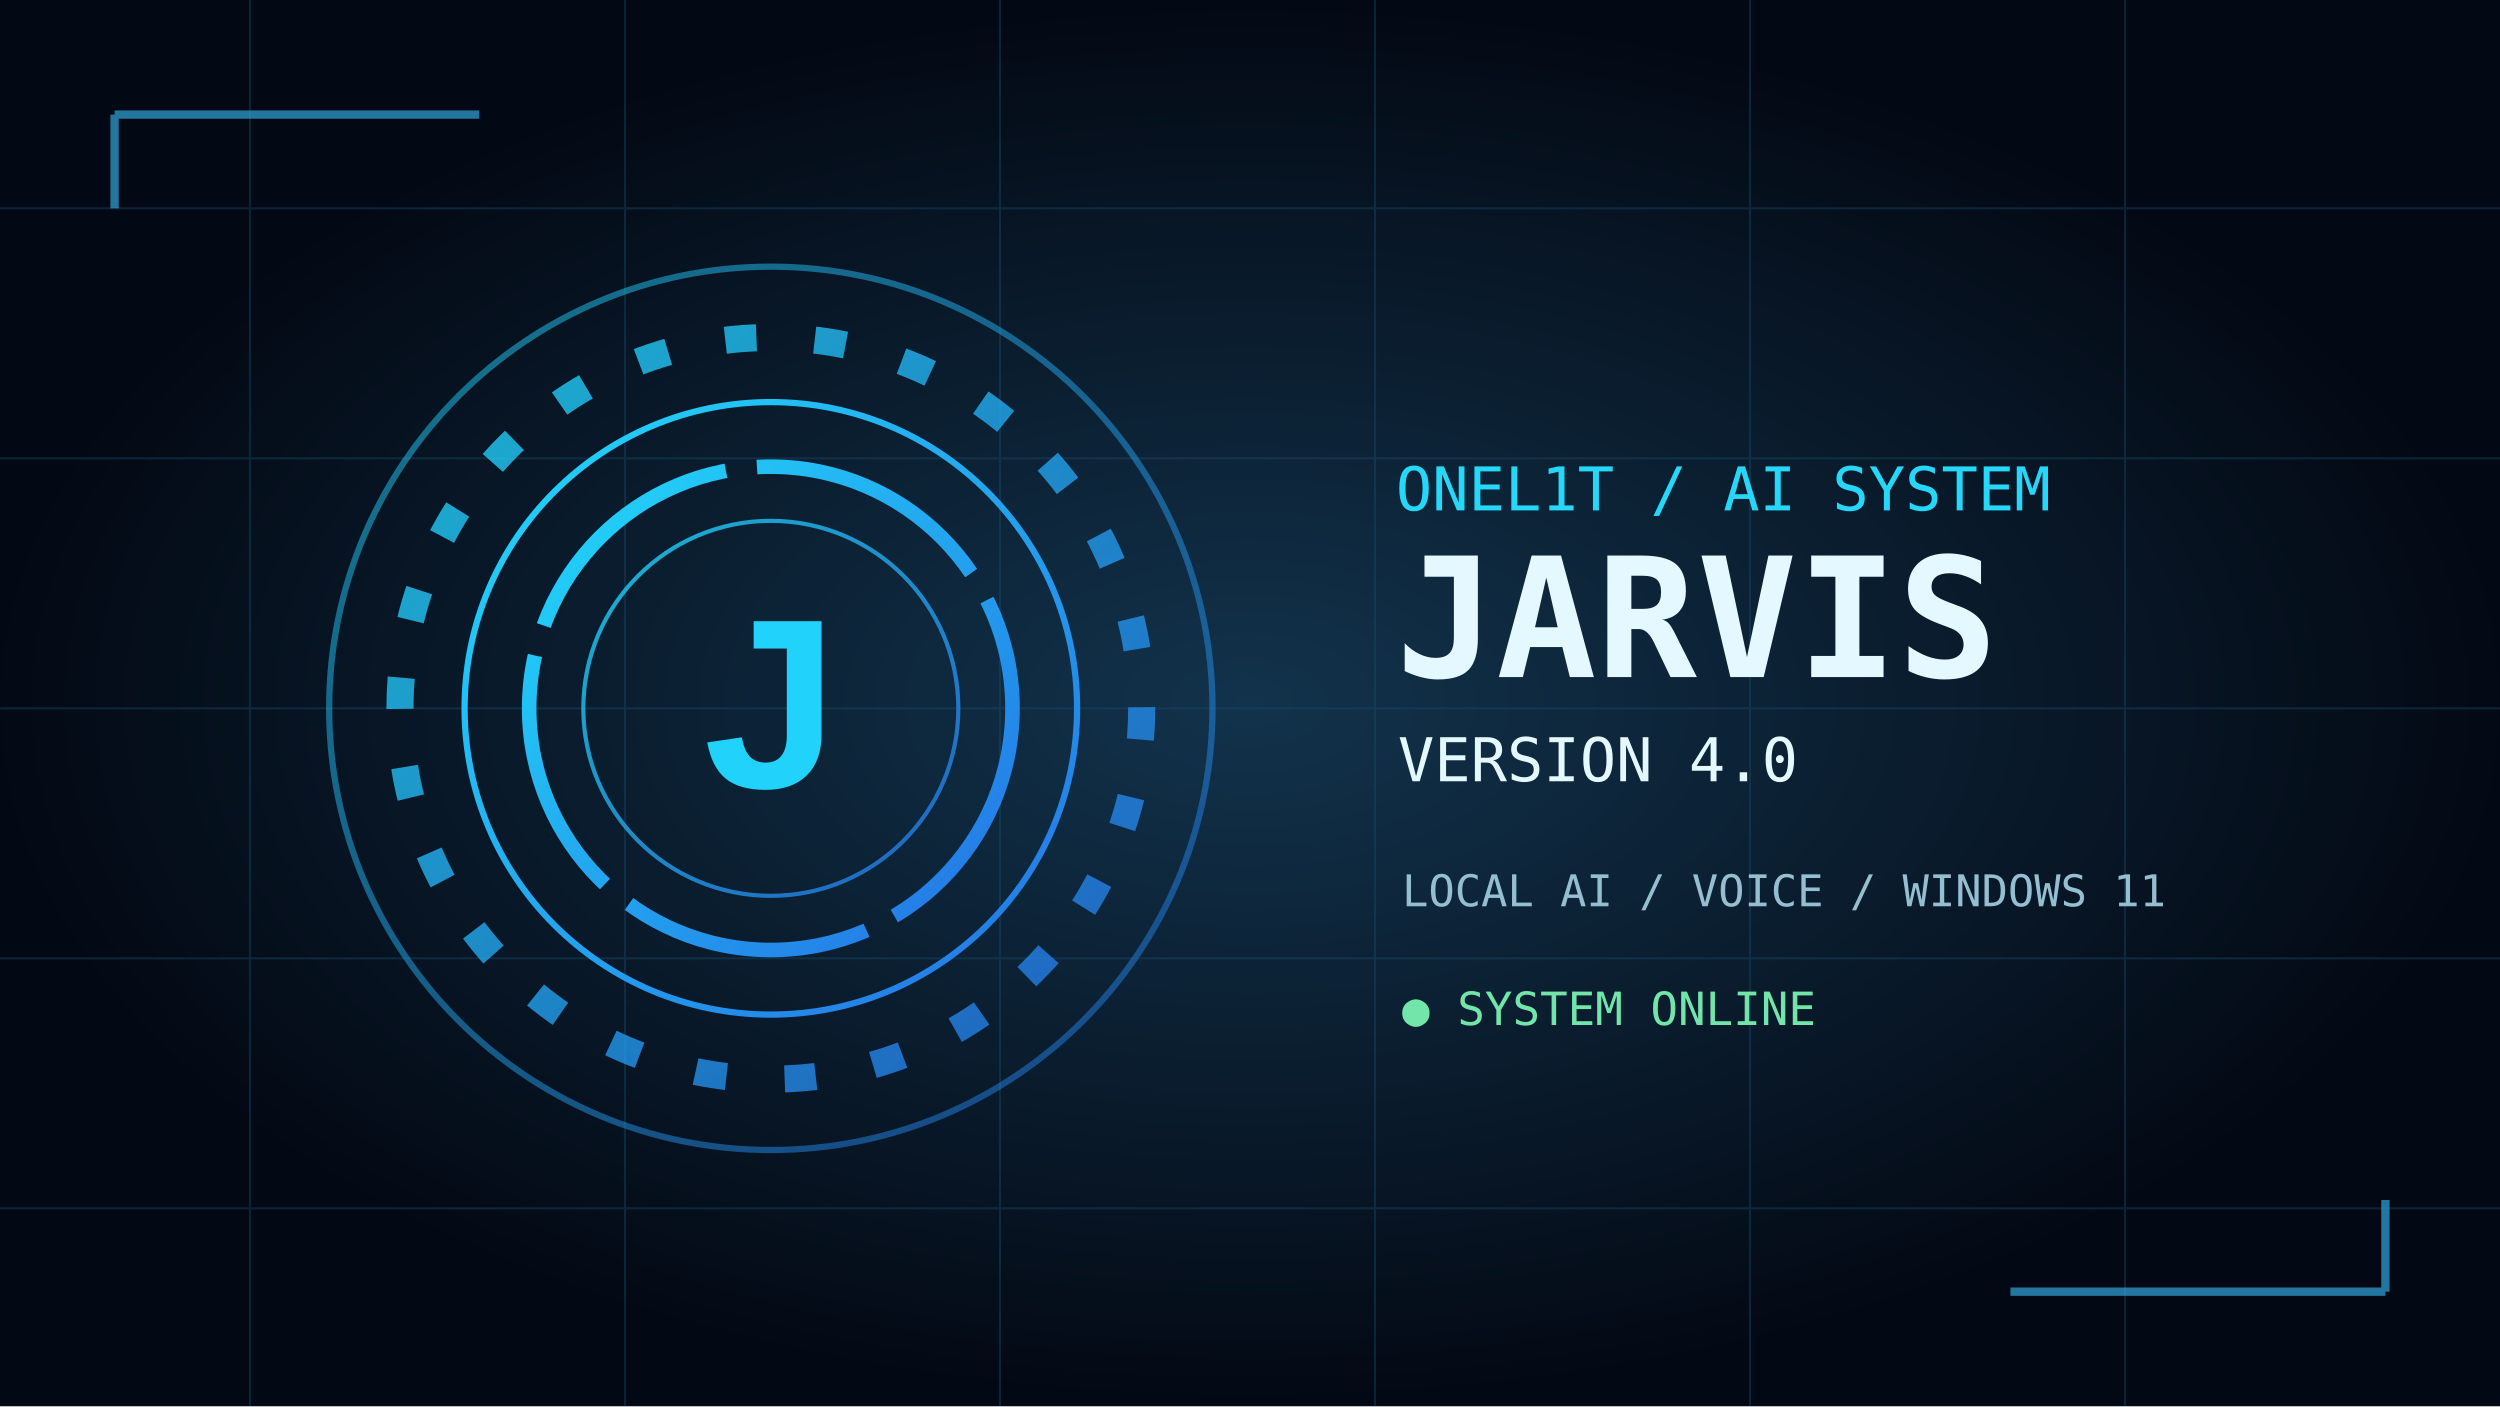
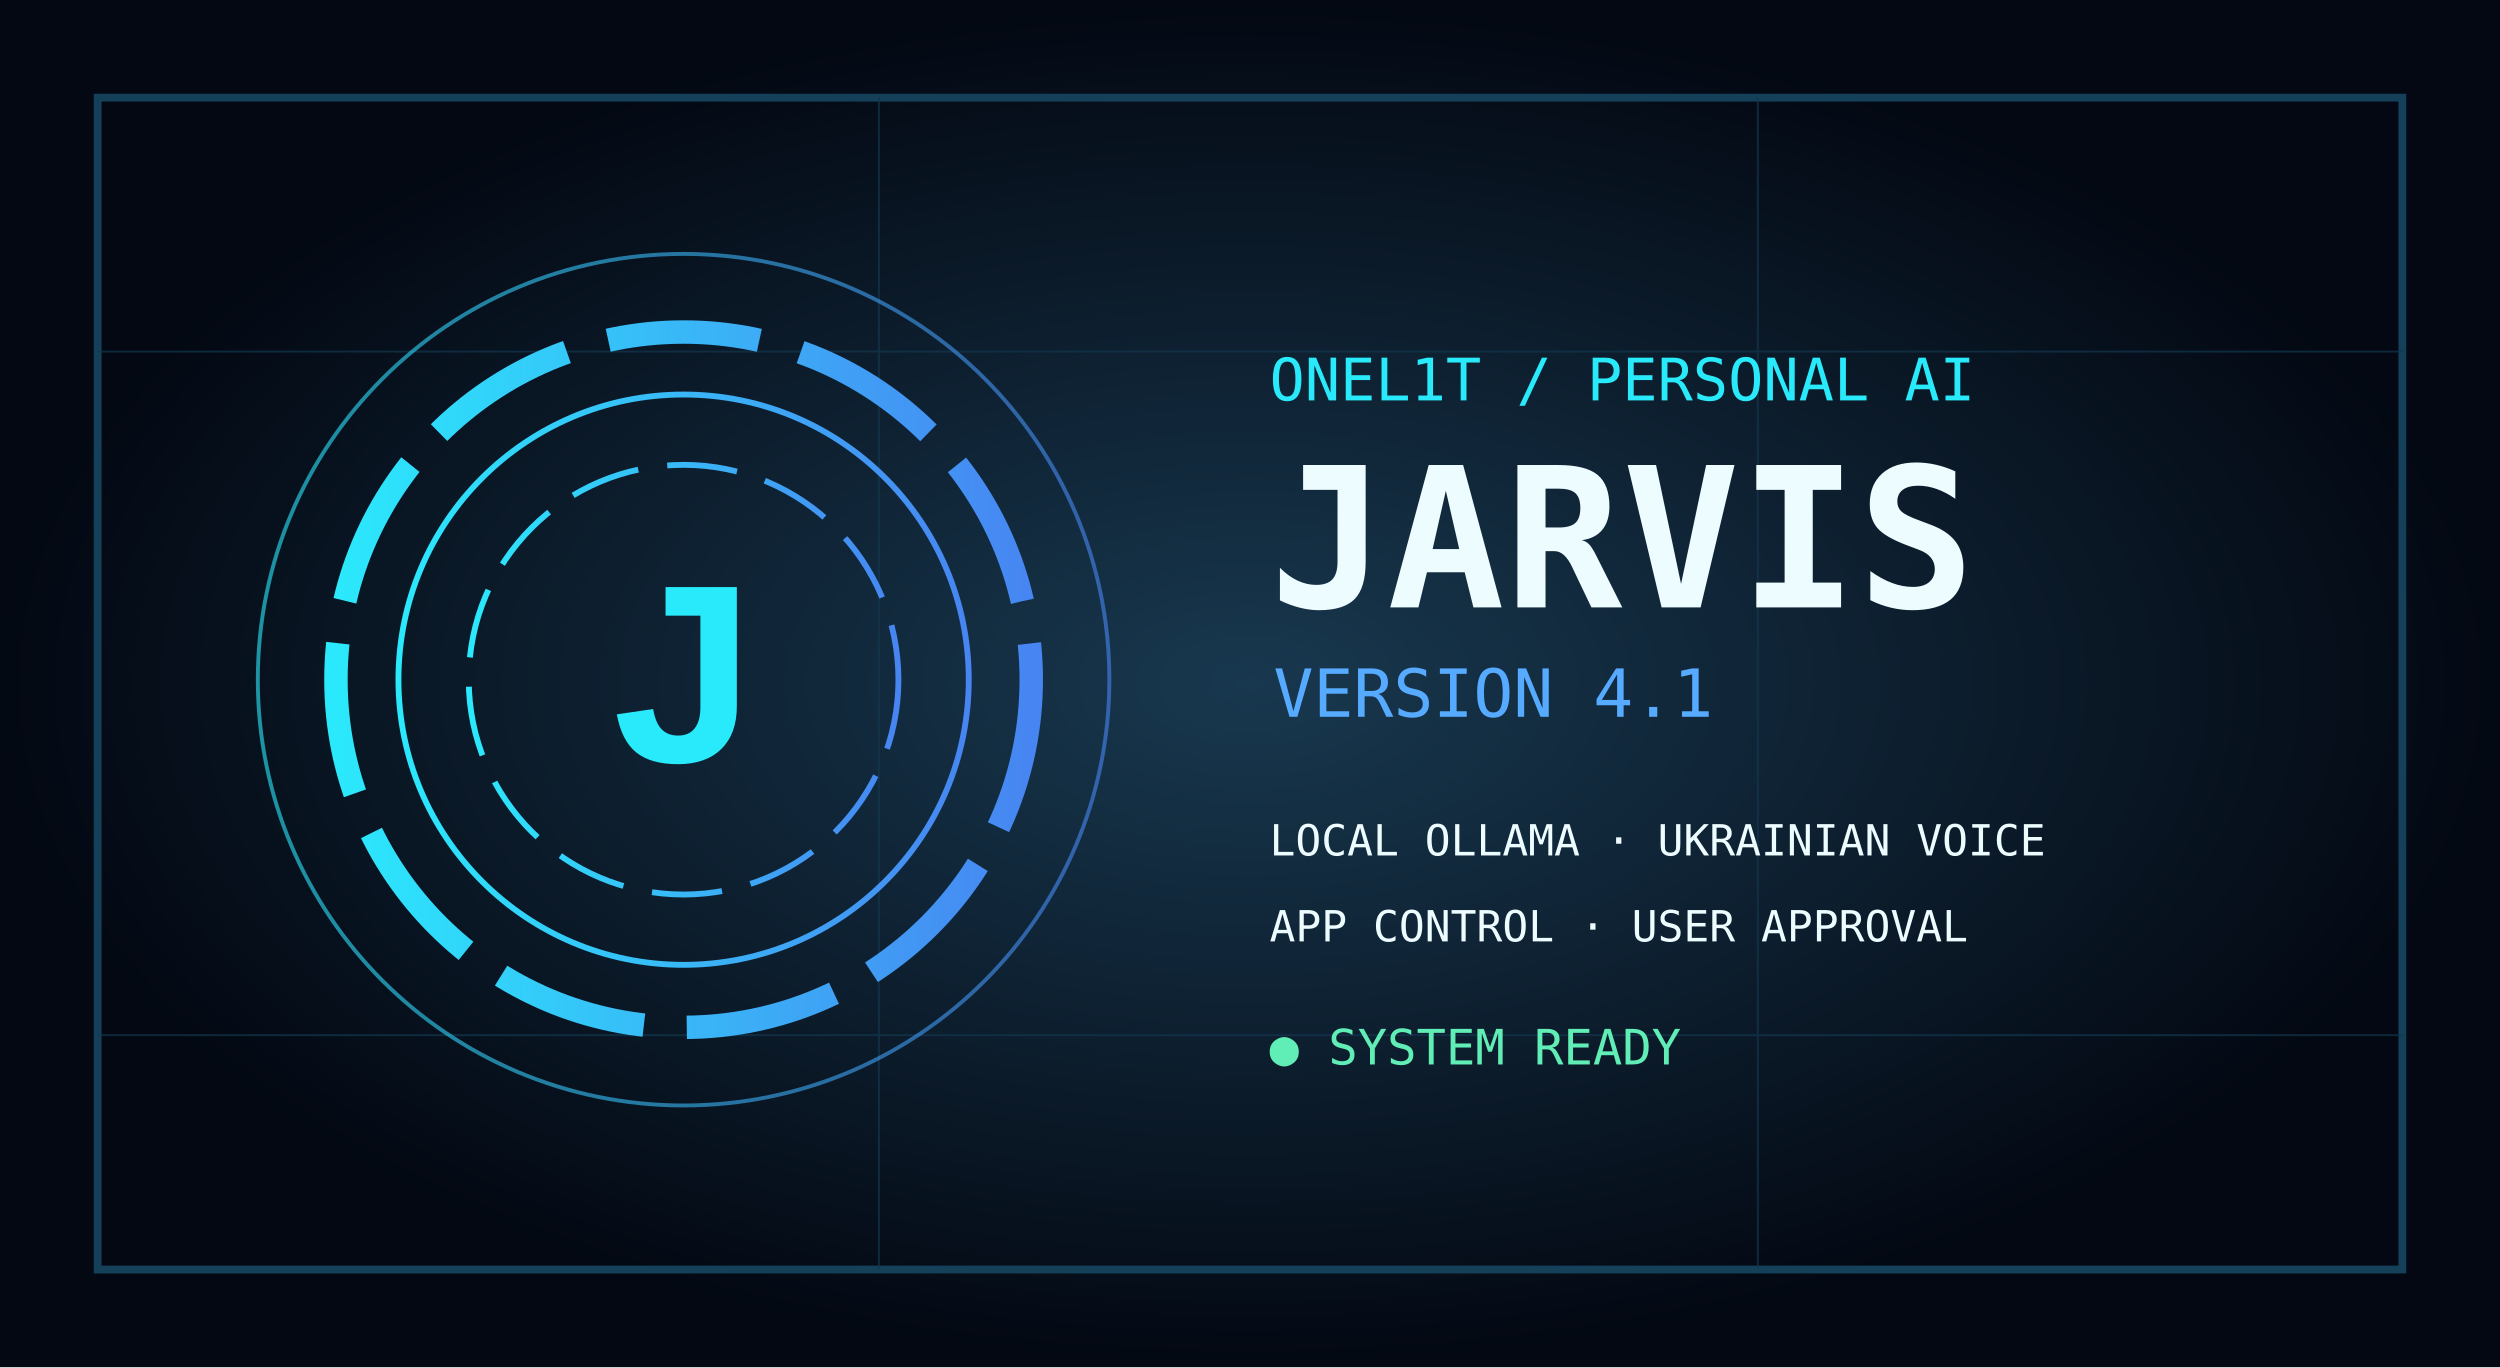
- <svg xmlns="http://www.w3.org/2000/svg" width="1200" height="675" viewBox="0 0 1200 675" role="img" aria-label="JARVIS 4.0 cyan futuristic UI concept art">
+ <svg xmlns="http://www.w3.org/2000/svg" width="1280" height="700" viewBox="0 0 1280 700" role="img" aria-label="ONEL1T JARVIS 4.1 interface concept">
  <defs>
    <radialGradient id="bg">
-       <stop stop-color="#12334c" />
-       <stop offset="1" stop-color="#030914" />
+       <stop stop-color="#18384f" />
+       <stop offset="1" stop-color="#030812" />
    </radialGradient>
-     <linearGradient id="gl" x2="1" y2="1">
-       <stop stop-color="#22dafa" />
-       <stop offset="1" stop-color="#2471e4" />
+     <linearGradient id="line">
+       <stop stop-color="#2be9fc" />
+       <stop offset="1" stop-color="#4785f2" />
    </linearGradient>
  </defs>
-   <rect width="1200" height="675" fill="url(#bg)" />
-   <g stroke="#1a4a68" opacity=".4">
-     <path d="M0 100H1200M0 220H1200M0 340H1200M0 460H1200M0 580H1200M120 0V675M300 0V675M480 0V675M660 0V675M840 0V675M1020 0V675" />
+   <rect width="1280" height="700" fill="url(#bg)" />
+   <path d="M50 50h1180v600H50z" fill="none" stroke="#14405a" stroke-width="4" />
+   <g stroke="#12364d" opacity=".7">
+     <path d="M50 180h1180M50 530h1180M450 50v600M900 50v600" />
  </g>
-   <g transform="translate(370 340)" fill="none" stroke="url(#gl)">
-     <circle r="212" stroke-width="3" opacity=".5" />
-     <circle r="178" stroke-width="13" stroke-dasharray="15 28" opacity=".8" />
-     <circle r="147" stroke-width="3" />
-     <circle r="116" stroke-width="7" stroke-dasharray="120 15" />
-     <circle r="90" stroke-width="2" opacity=".8" />
+   <g transform="translate(350 348)" fill="none" stroke="url(#line)">
+     <circle r="218" stroke-width="2" opacity=".6" />
+     <circle r="178" stroke-width="12" stroke-dasharray="78 22" />
+     <circle r="146" stroke-width="3" />
+     <circle r="110" stroke-width="3" stroke-dasharray="36 15" />
  </g>
-   <text x="370" y="378" text-anchor="middle" font-family="Segoe UI,Arial,sans-serif" font-size="116" font-weight="800" fill="#21d3fa">J</text>
-   <g font-family="Consolas,monospace" fill="#e4f9ff">
-     <text x="670" y="245" font-size="29" fill="#25d8f9">ONEL1T / AI SYSTEM</text>
-     <text x="670" y="325" font-size="80" font-weight="800">JARVIS</text>
-     <text x="671" y="375" font-size="29">VERSION 4.0</text>
-     <text x="673" y="435" font-size="21" fill="#95bfd1">LOCAL AI  /  VOICE  /  WINDOWS 11</text>
-     <text x="673" y="492" font-size="22" fill="#71e5aa">●  SYSTEM ONLINE</text>
+   <text x="350" y="390" text-anchor="middle" font-family="Segoe UI,Arial,sans-serif" font-size="130" font-weight="700" fill="#29eafa">J</text>
+   <g fill="#ecfcff" font-family="Consolas,monospace">
+     <text x="650" y="205" fill="#29eafa" font-size="30">ONEL1T  /  PERSONAL AI</text>
+     <text x="650" y="311" font-size="100" font-weight="800">JARVIS</text>
+     <text x="652" y="367" font-size="34" fill="#56aaff">VERSION 4.1</text>
+     <text x="650" y="438" font-size="22">LOCAL OLLAMA  ·  UKRAINIAN VOICE</text>
+     <text x="650" y="482" font-size="22">APP CONTROL  ·  USER APPROVAL</text>
+     <text x="650" y="545" font-size="25" fill="#61edb6">●  SYSTEM READY</text>
  </g>
-   <path d="M55 55H230M55 55V100M1145 620H965M1145 620V576" stroke="#31a4d9" stroke-width="4" opacity=".7" />
</svg>
